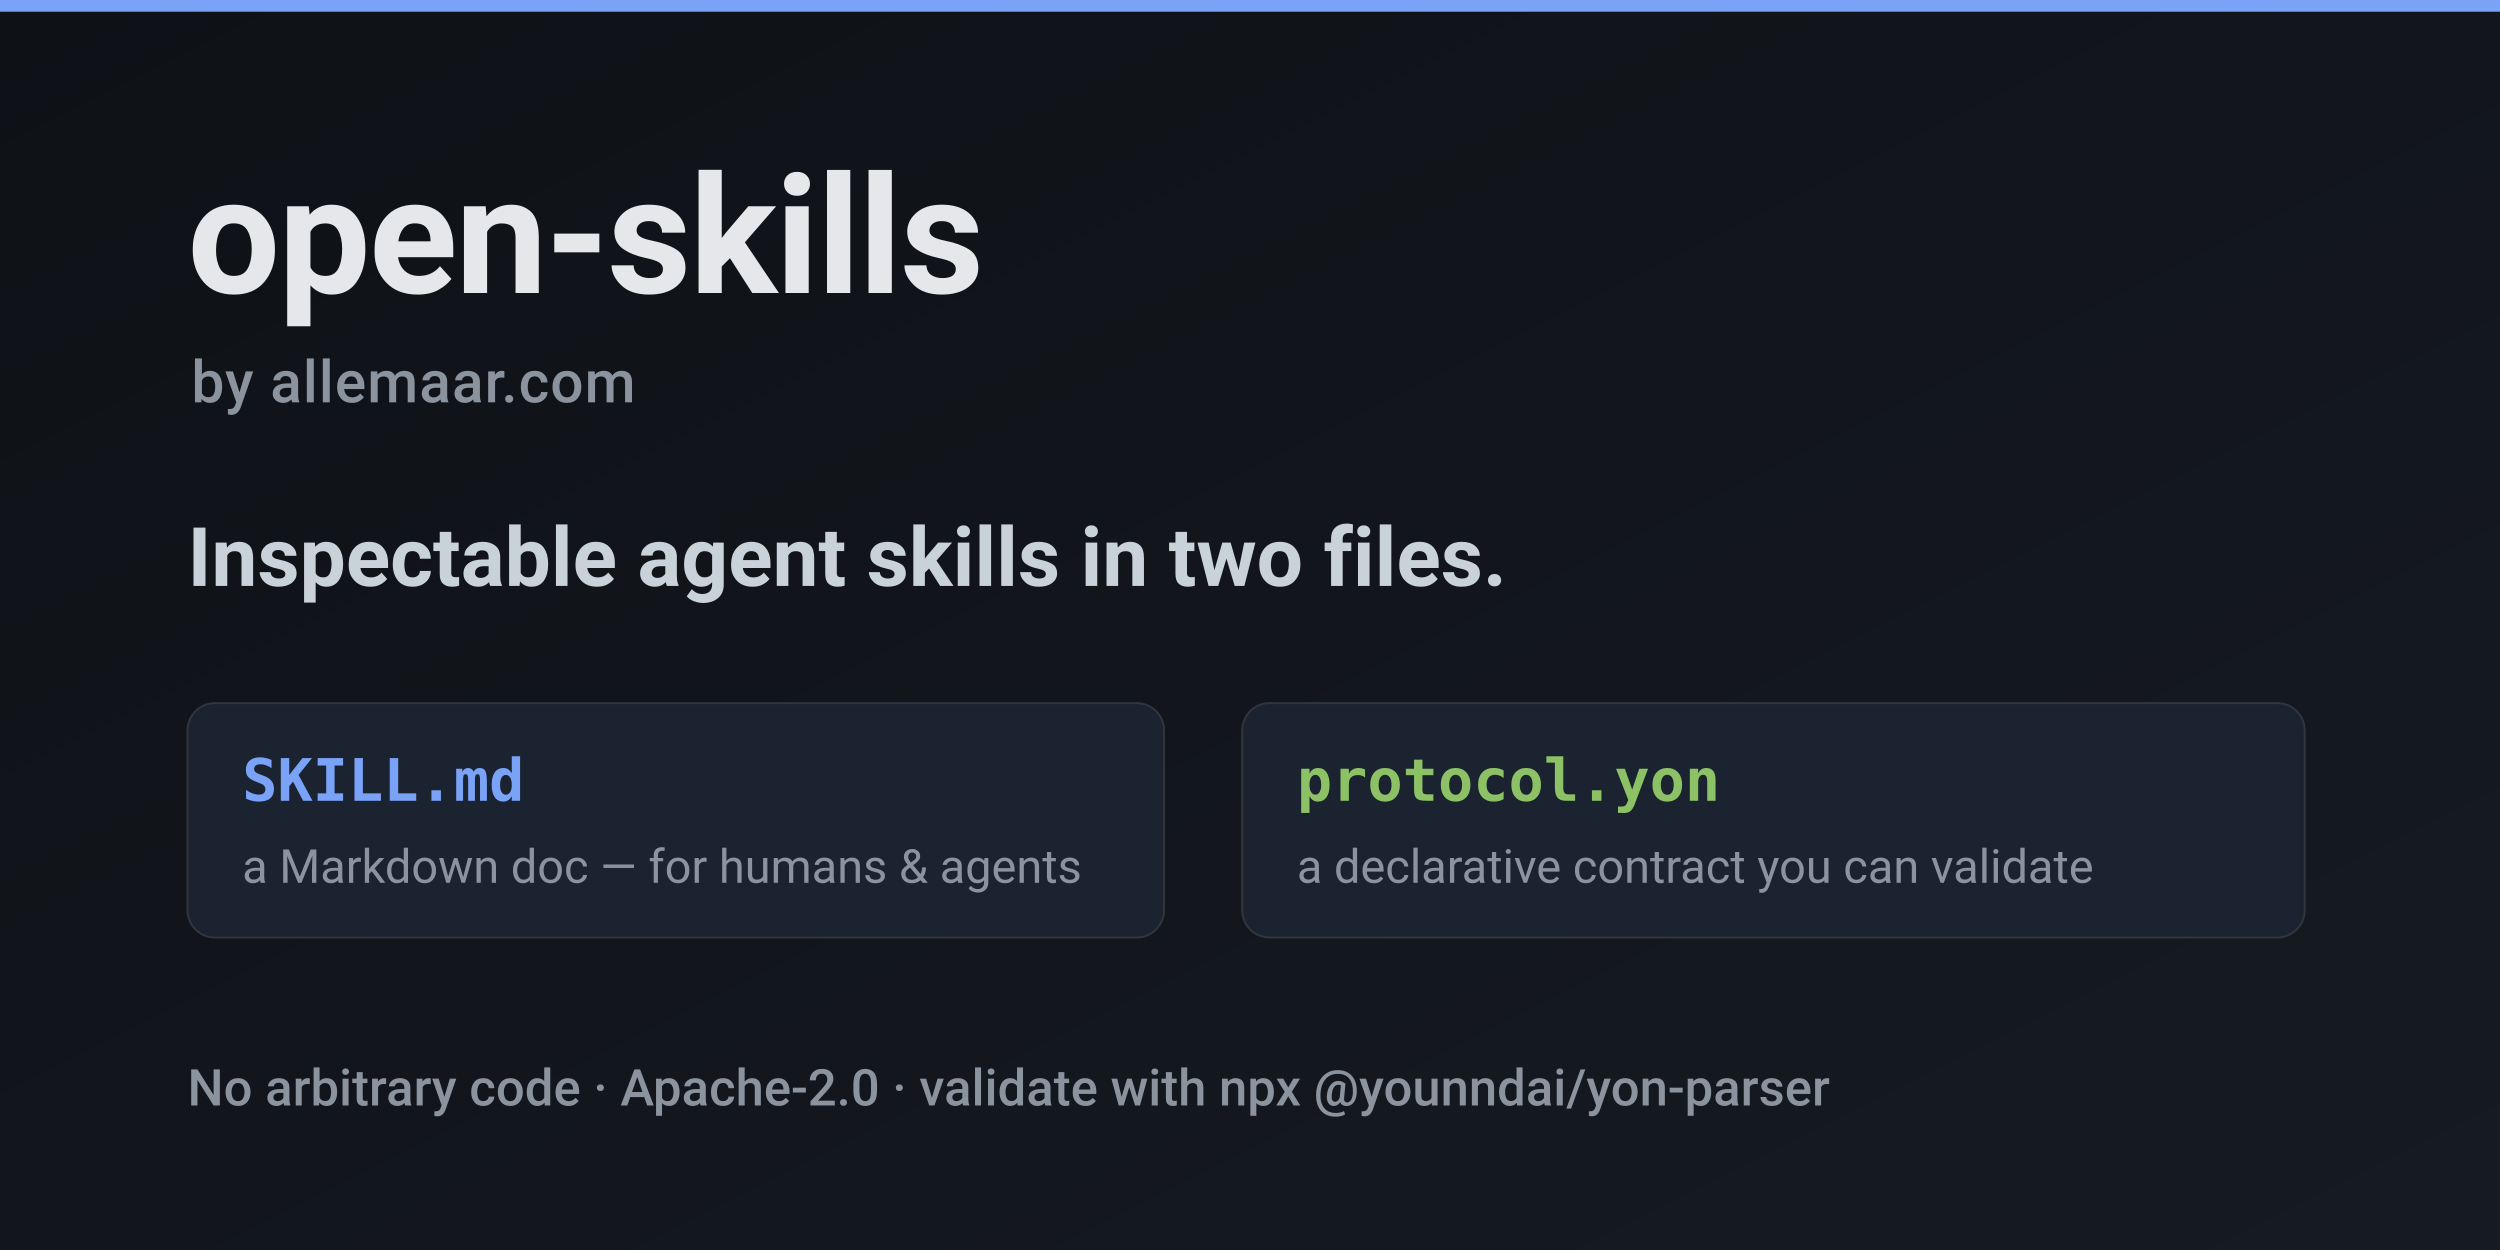
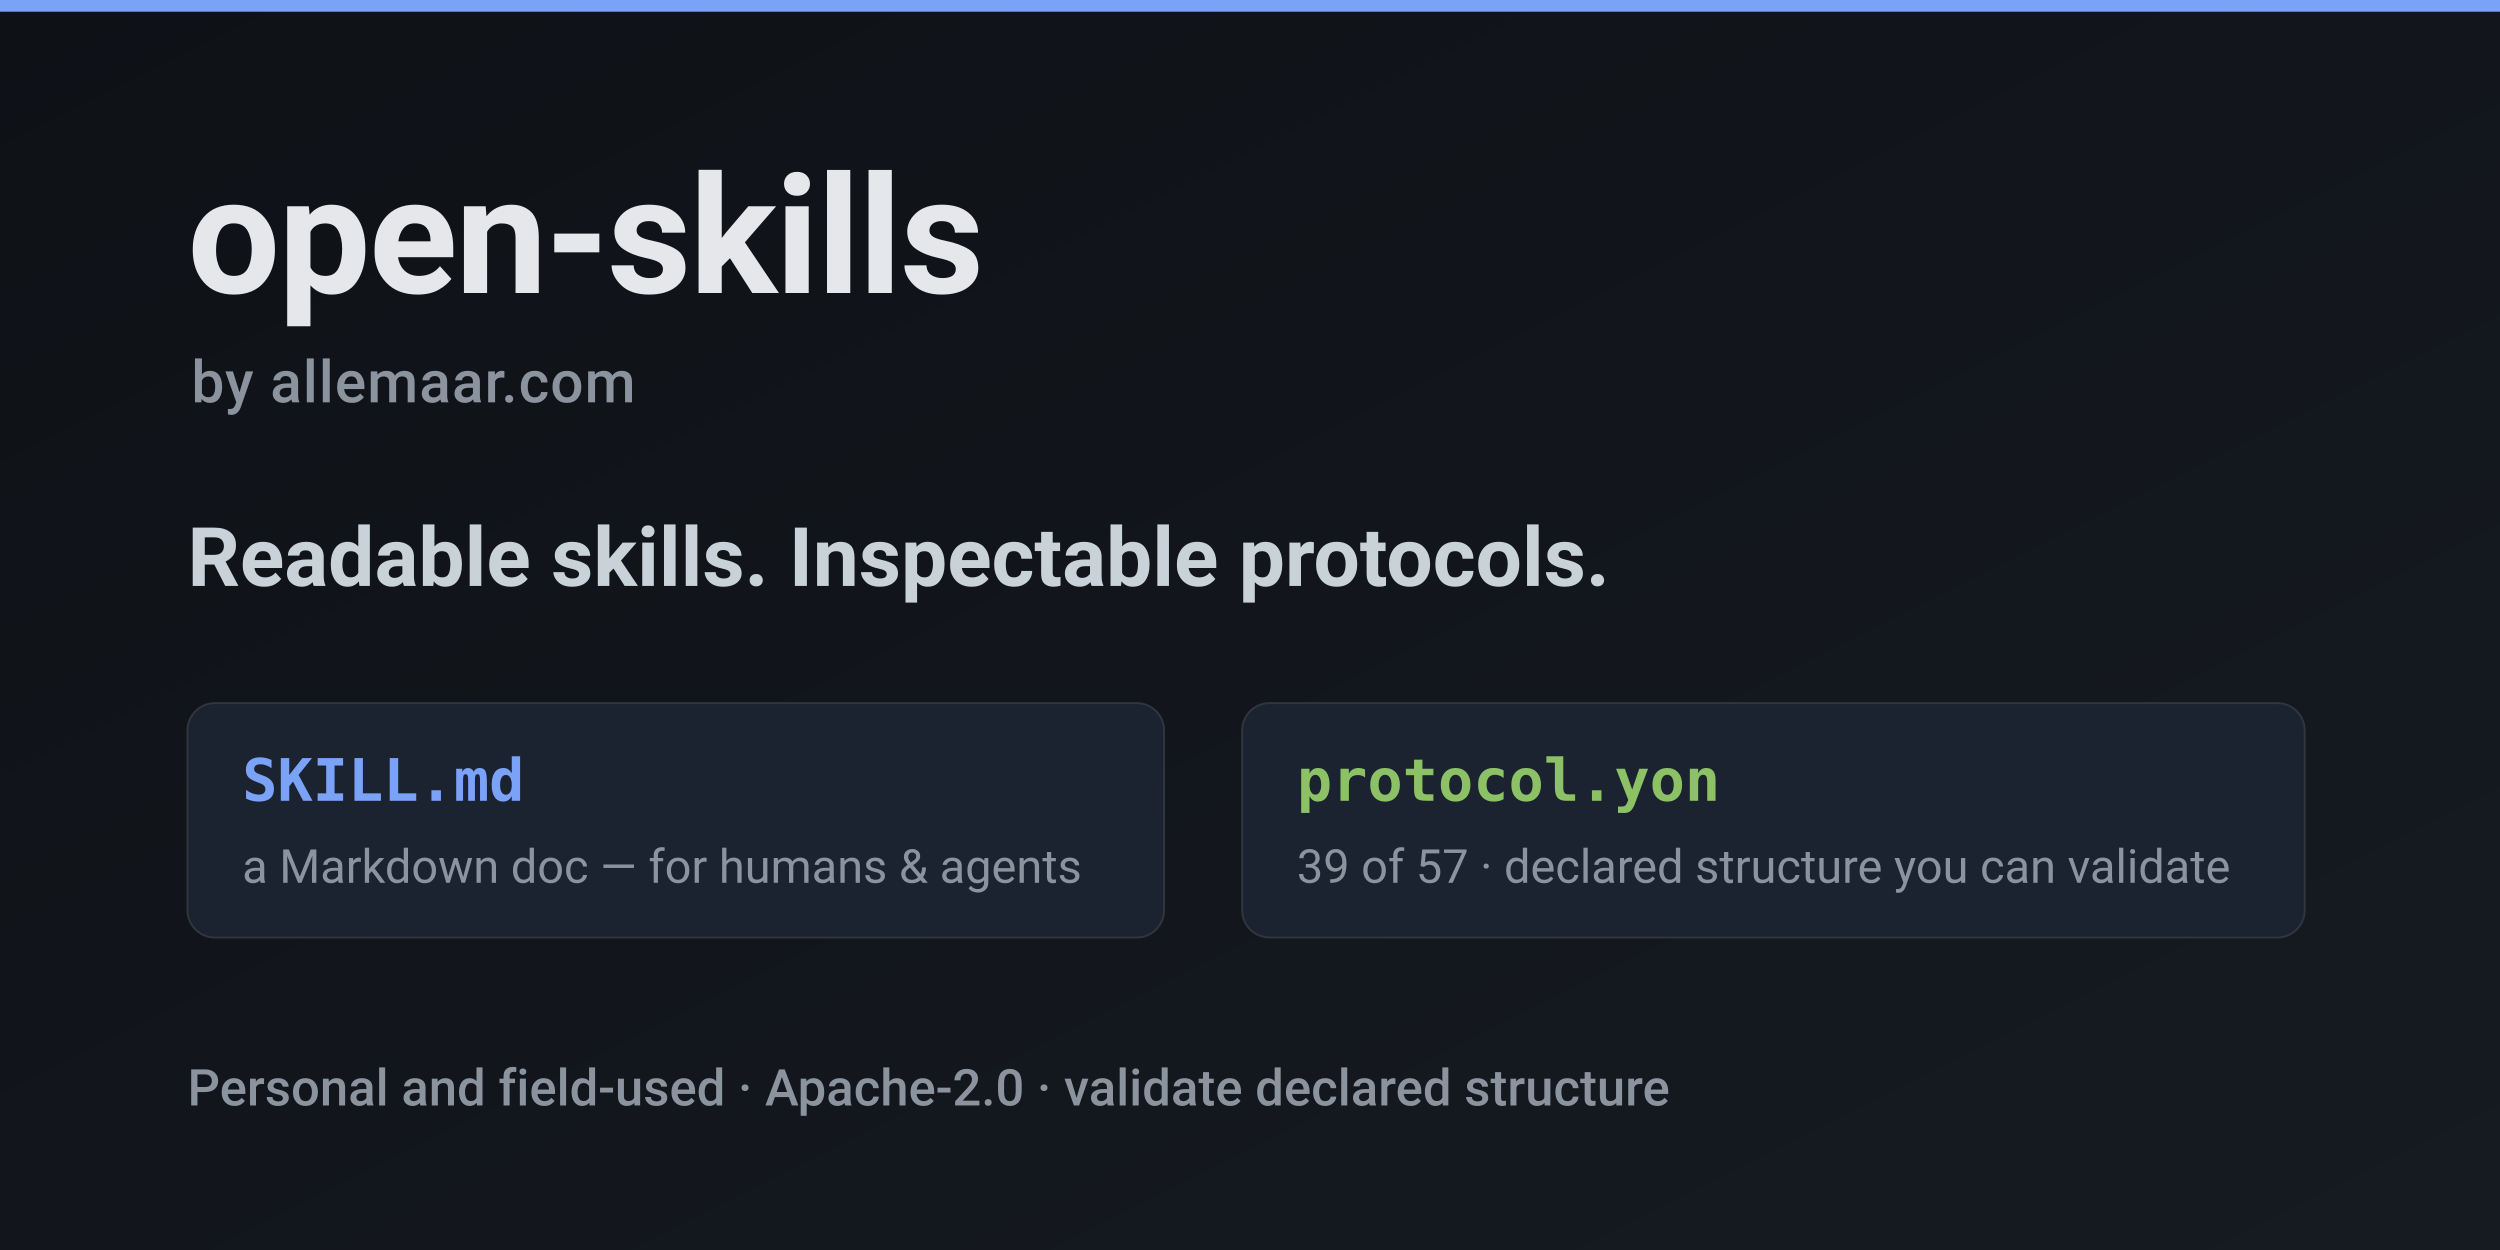
<svg xmlns="http://www.w3.org/2000/svg" width="1280" height="640" viewBox="0 0 1280 640" font-family="-apple-system, BlinkMacSystemFont, 'Segoe UI', Roboto, Helvetica, Arial, sans-serif">
  <defs>
    <linearGradient id="bg" x1="0" y1="0" x2="1" y2="1">
      <stop offset="0" stop-color="#0E1116" />
      <stop offset="1" stop-color="#161B22" />
    </linearGradient>
  </defs>
  <rect width="1280" height="640" fill="url(#bg)" />
  <rect x="0" y="0" width="1280" height="6" fill="#7AA2F7" />
  <text x="96" y="150" fill="#E6E7EA" font-size="84" font-weight="700" letter-spacing="-1">open-skills</text>
  <text x="98" y="206" fill="#8B949E" font-size="30" font-weight="500" letter-spacing="0.5">by allemaar.com</text>
-   <text x="96" y="300" fill="#C9D1D9" font-size="42" font-weight="600">Inspectable agent skills in two files.</text>
+   <text x="96" y="300" fill="#C9D1D9" font-size="42" font-weight="600">Readable skills. Inspectable protocols.</text>
  <g transform="translate(96,360)">
    <rect x="0" y="0" width="500" height="120" rx="14" fill="#1B2230" stroke="#30363D" />
    <text x="28" y="50" fill="#7AA2F7" font-size="30" font-weight="700" font-family="'SFMono-Regular', Consolas, monospace">SKILL.md</text>
    <text x="28" y="92" fill="#8B949E" font-size="24">a Markdown doc — for humans &amp; agents</text>
    <rect x="540" y="0" width="544" height="120" rx="14" fill="#1B2230" stroke="#30363D" />
    <text x="568" y="50" fill="#8CC265" font-size="30" font-weight="700" font-family="'SFMono-Regular', Consolas, monospace">protocol.yon</text>
-     <text x="568" y="92" fill="#8B949E" font-size="24">a declarative contract you can validate</text>
+     <text x="568" y="92" fill="#8B949E" font-size="24">39 of 57 · declared structure you can validate</text>
  </g>
-   <text x="96" y="566" fill="#8B949E" font-size="26" font-weight="500">No arbitrary code   ·   Apache-2.0   ·   validate with npx @younndai/yon-parser</text>
+   <text x="96" y="566" fill="#8B949E" font-size="26" font-weight="500">Personal and field-used   ·   Apache-2.0   ·   validate declared structure</text>
</svg>
